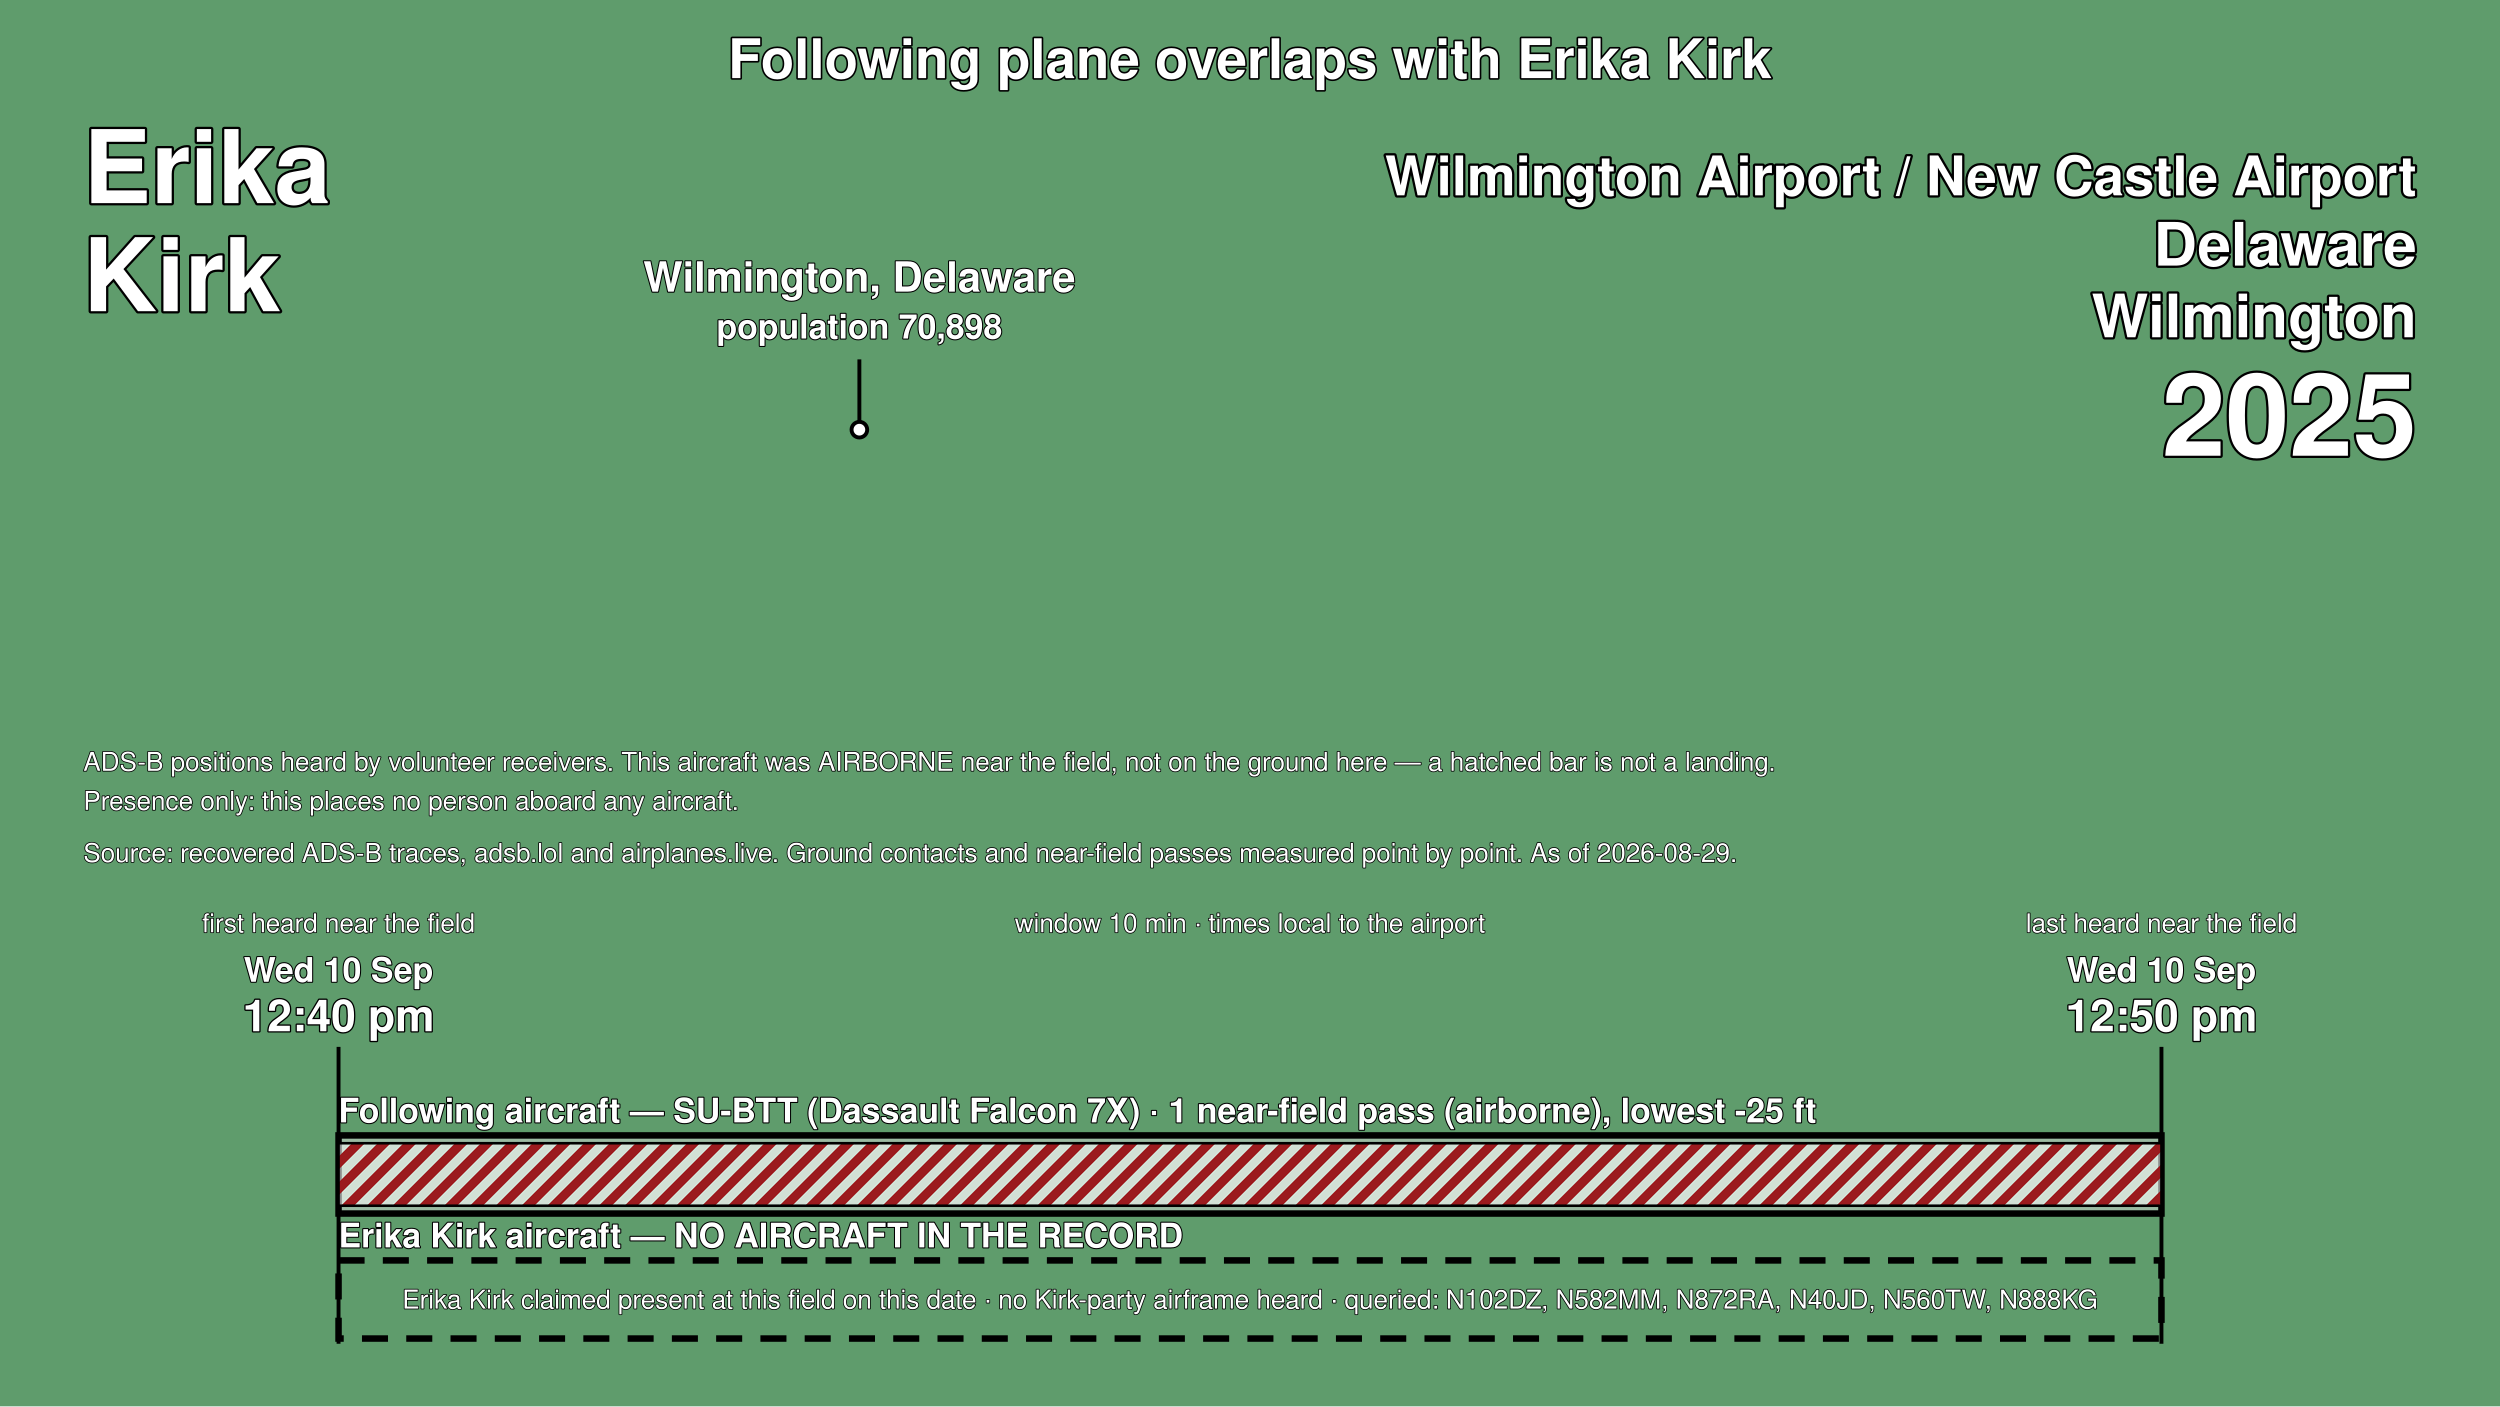
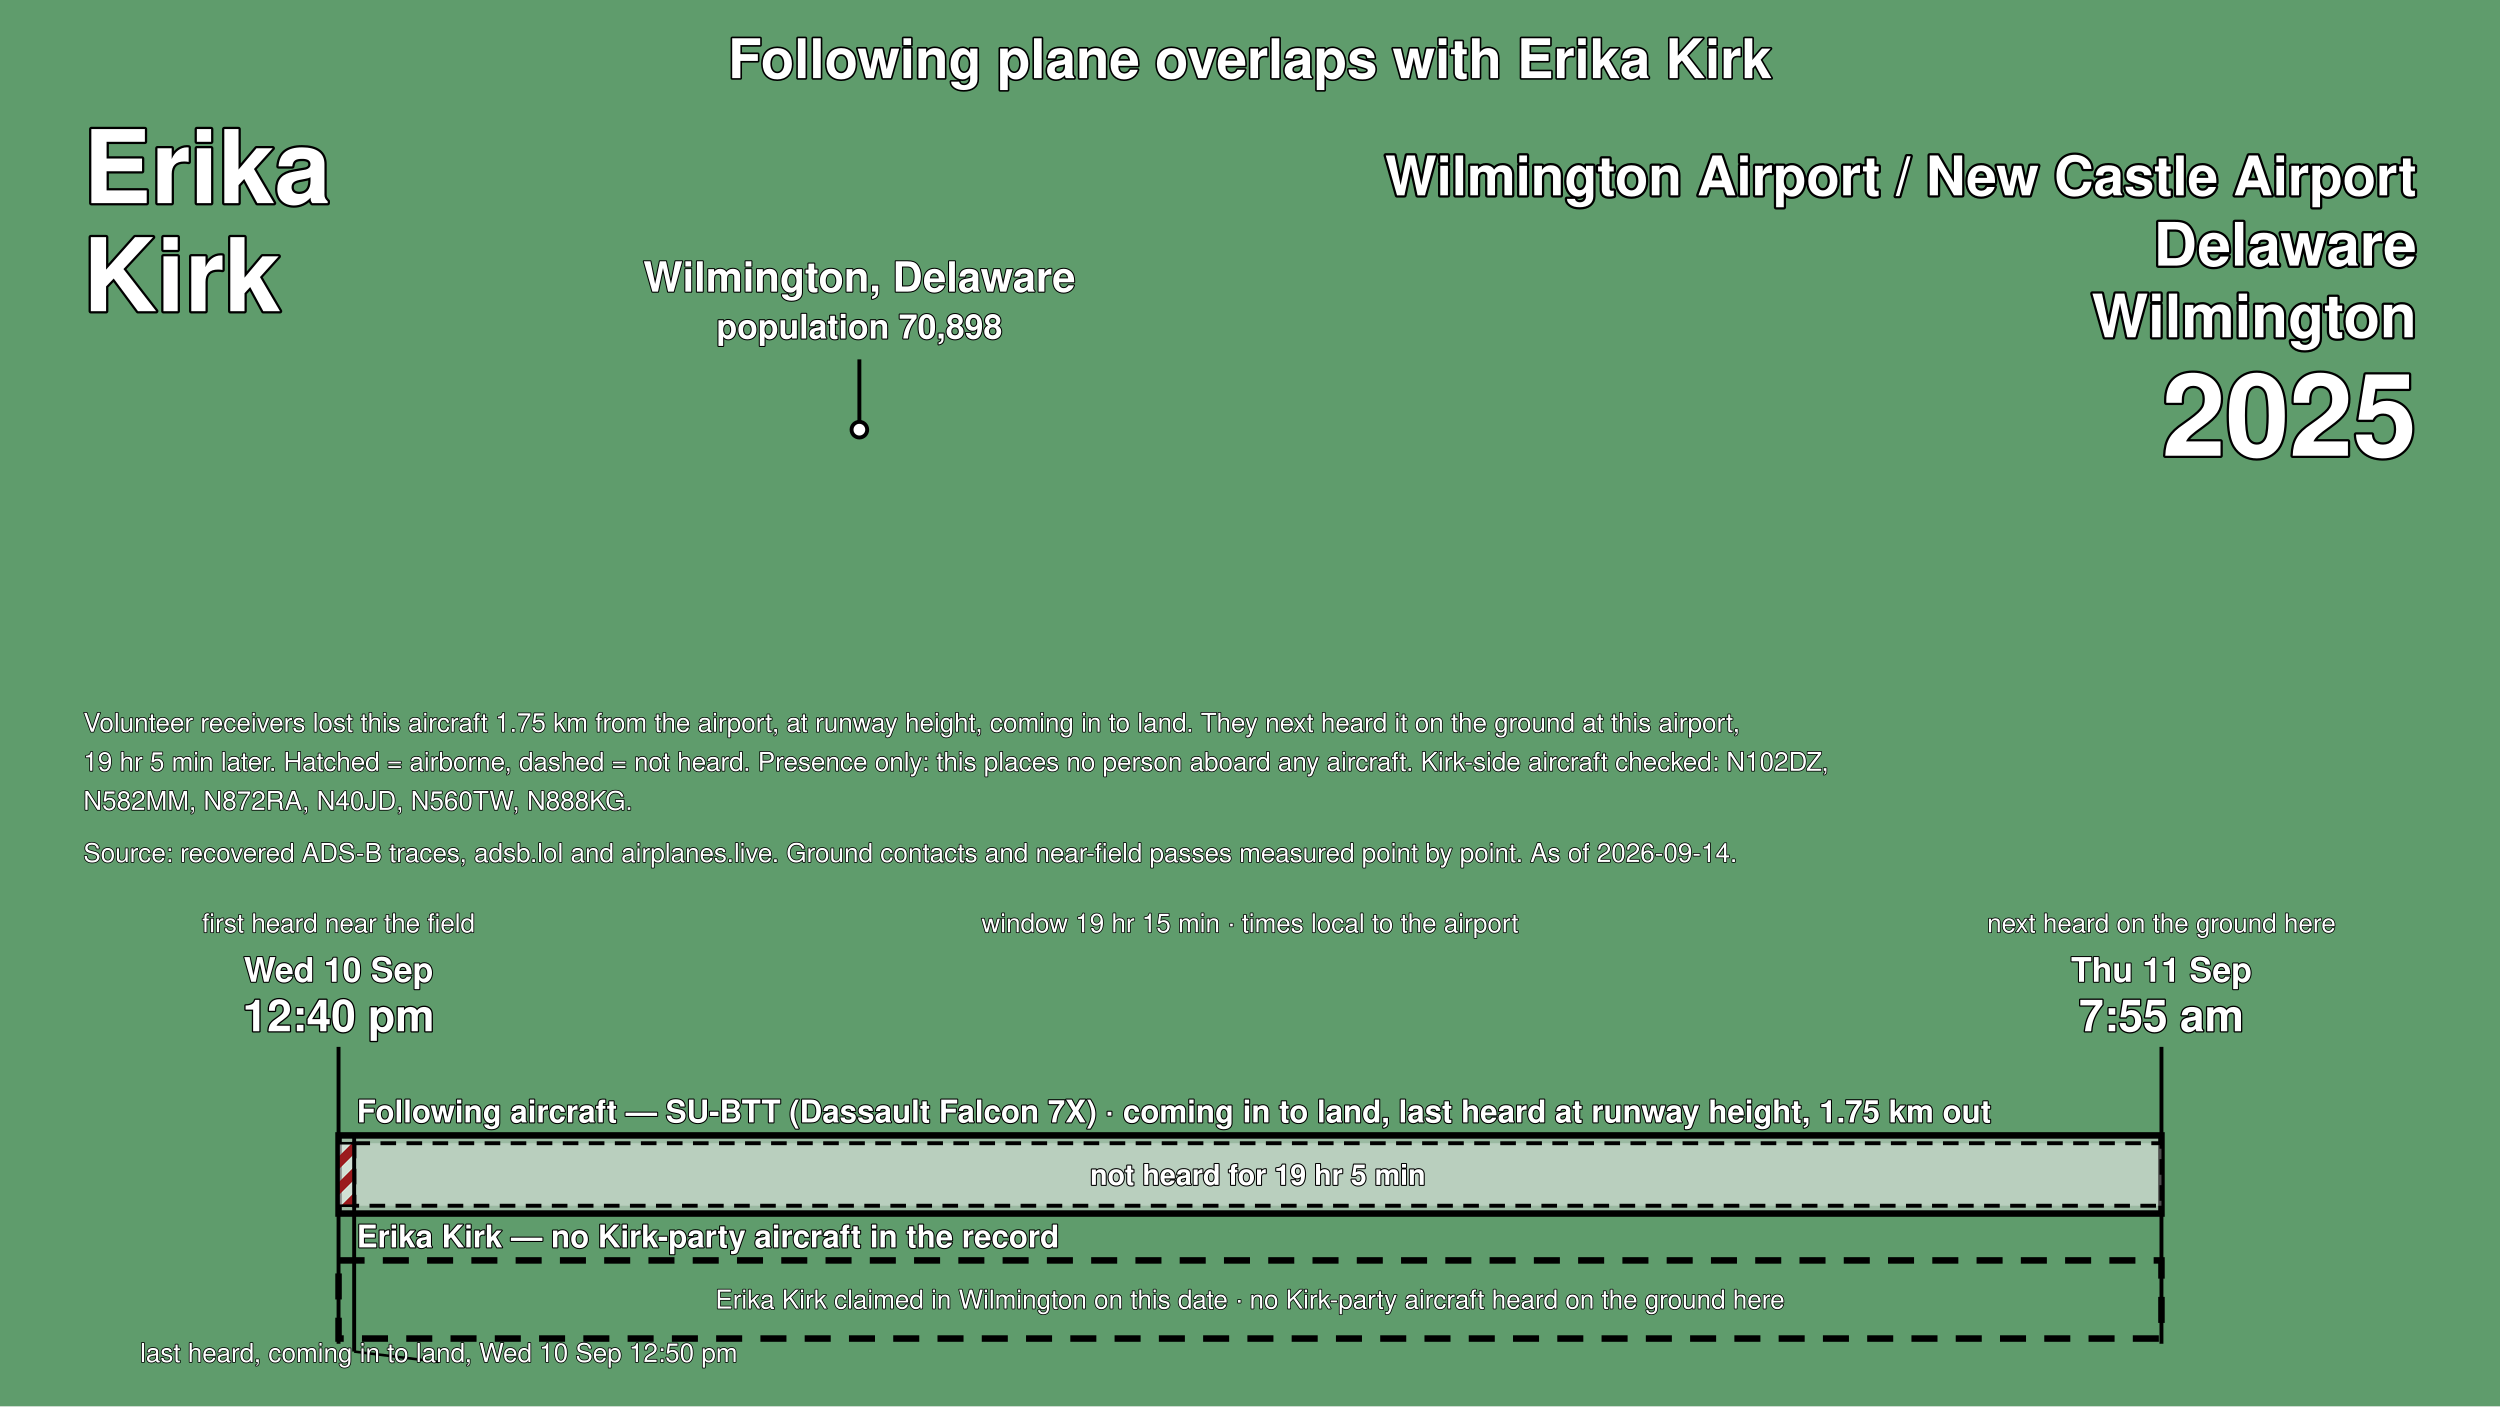
<svg xmlns="http://www.w3.org/2000/svg" viewBox="0 0 1920 1080" width="1920" height="1080" role="img">
  <rect x="0" y="0" width="1920" height="1080" fill="#5F9C6C" />
  <style>
    .t  { font-family: "Helvetica Neue", Helvetica, Arial, sans-serif;
          fill: #FFFFFF; stroke: #000000; paint-order: stroke; stroke-linejoin: round; }
    .xl { font-weight: 800; stroke-width: 3.5px; }
    .lg { font-weight: 600; stroke-width: 2.5px; }
    .md { font-weight: 700; stroke-width: 2px; }
    .sm { font-weight: 600; stroke-width: 1.6px; }
    .xs { font-size: 20px; font-weight: 500; stroke-width: 1.2px; }
  </style>
  <defs>
    <pattern id="passHatch" width="14" height="14" patternUnits="userSpaceOnUse" patternTransform="rotate(45)">
      <rect width="14" height="14" fill="#FFFFFF" fill-opacity="0.55" />
      <rect width="7" height="14" fill="#9B1B1E" />
    </pattern>
    <pattern id="passHatchK" width="14" height="14" patternUnits="userSpaceOnUse" patternTransform="rotate(45)">
      <rect width="14" height="14" fill="#FFFFFF" fill-opacity="0.55" />
      <rect width="7" height="14" fill="#FFE21F" />
    </pattern>
  </defs>
  <text class="t lg" font-size="42" x="960" y="60" text-anchor="middle">Following plane overlaps with Erika Kirk</text>
  <text class="t xl" font-size="78" x="64" y="156">Erika</text>
  <text class="t xl" font-size="78" x="64" y="239">Kirk</text>
  <text class="t xl" font-size="42" x="1856" y="150" text-anchor="end">Wilmington Airport / New Castle Airport</text>
  <text class="t xl" font-size="46" x="1856" y="204" text-anchor="end">Delaware</text>
  <text class="t xl" font-size="46" x="1856" y="259" text-anchor="end">Wilmington</text>
  <text class="t xl" font-size="88" x="1856" y="350" text-anchor="end">2025</text>
  <text class="t sm" font-size="32" x="660" y="224" text-anchor="middle">Wilmington, Delaware</text>
  <text class="t sm" font-size="26" x="660" y="260" text-anchor="middle">population 70,898</text>
  <line x1="660" y1="276" x2="660" y2="330" stroke="#000000" stroke-width="3" />
  <circle cx="660" cy="330" r="6" fill="#FFFFFF" stroke="#000000" stroke-width="3" />
  <text class="t xs" x="260" y="716" text-anchor="middle">first heard near the field</text>
  <text class="t sm" font-size="26" x="260" y="754" text-anchor="middle">Wed 10 Sep</text>
  <text class="t md" font-size="34" x="260" y="792" text-anchor="middle">12:40 pm</text>
  <line x1="260" y1="804" x2="260" y2="1032" stroke="#000000" stroke-width="3" />
-   <text class="t xs" x="1660" y="716" text-anchor="middle">last heard near the field</text>
-   <text class="t sm" font-size="26" x="1660" y="754" text-anchor="middle">Wed 10 Sep</text>
-   <text class="t md" font-size="34" x="1660" y="792" text-anchor="middle">12:50 pm</text>
+   <text class="t xs" x="1660" y="716" text-anchor="middle">next heard on the ground here</text>
+   <text class="t sm" font-size="26" x="1660" y="754" text-anchor="middle">Thu 11 Sep</text>
+   <text class="t md" font-size="34" x="1660" y="792" text-anchor="middle">7:55 am</text>
  <line x1="1660" y1="804" x2="1660" y2="1032" stroke="#000000" stroke-width="3" />
-   <text class="t xs" x="960" y="716" text-anchor="middle">window 10 min · times local to the airport</text>
-   <text class="t sm" font-size="26" x="260" y="862">Following aircraft — SU-BTT (Dassault Falcon 7X) · 1 near-field pass (airborne), lowest -25 ft</text>
+   <text class="t xs" x="960" y="716" text-anchor="middle">window 19 hr 15 min · times local to the airport</text>
+   <text class="t sm" font-size="24" x="274" y="862">Following aircraft — SU-BTT (Dassault Falcon 7X) · coming in to land, last heard at runway height, 1.75 km out</text>
  <rect x="260" y="872" width="1400" height="60" fill="#D9D9D9" fill-opacity="0.5" stroke="#000000" stroke-width="5" />
-   <rect x="260.0" y="878" width="1400.0" height="48" fill="url(#passHatch)" stroke="#000000" stroke-width="2" />
-   <text class="t sm" font-size="26" x="260" y="958">Erika Kirk aircraft — NO AIRCRAFT IN THE RECORD</text>
+   <rect x="272.2" y="878" width="1387.8" height="48" fill="#FFFFFF" fill-opacity="0.3" stroke="#000000" stroke-width="3" stroke-dasharray="12 8" />
+   <text class="t sm" font-size="22" x="966" y="910" text-anchor="middle">not heard for 19 hr 5 min</text>
+   <rect x="260.0" y="878" width="12.2" height="48" fill="url(#passHatch)" stroke="#000000" stroke-width="2" />
+   <text class="t sm" font-size="24" x="274" y="958">Erika Kirk — no Kirk-party aircraft in the record</text>
  <rect x="260" y="968" width="1400" height="60" fill="none" stroke="#000000" stroke-width="5" stroke-dasharray="20 14" />
-   <text class="t xs" font-size="18" x="960" y="1005" text-anchor="middle">Erika Kirk claimed present at this field on this date · no Kirk-party airframe heard · queried: N102DZ, N582MM, N872RA, N40JD, N560TW, N888KG</text>
-   <text class="t xs" font-size="22" x="64" y="592">ADS-B positions heard by volunteer receivers. This aircraft was AIRBORNE near the field, not on the ground here — a hatched bar is not a landing.</text>
-   <text class="t xs" font-size="22" x="64" y="622">Presence only: this places no person aboard any aircraft.</text>
-   <text class="t xs" font-size="22" x="64" y="662">Source: recovered ADS-B traces, adsb.lol and airplanes.live. Ground contacts and near-field passes measured point by point. As of 2026-08-29.</text>
+   <text class="t xs" font-size="22" x="960" y="1005" text-anchor="middle">Erika Kirk claimed in Wilmington on this date · no Kirk-party aircraft heard on the ground here</text>
+   <line x1="272" y1="872" x2="272" y2="1038" stroke="#000000" stroke-width="3" />
+   <line x1="272" y1="1038" x2="337" y2="1046" stroke="#000000" stroke-width="2" />
+   <text class="t xs" x="337" y="1046" text-anchor="middle">last heard, coming in to land, Wed 10 Sep 12:50 pm</text>
+   <text class="t xs" font-size="22" x="64" y="562">Volunteer receivers lost this aircraft 1.75 km from the airport, at runway height, coming in to land. They next heard it on the ground at this airport,</text>
+   <text class="t xs" font-size="22" x="64" y="592">19 hr 5 min later. Hatched = airborne, dashed = not heard. Presence only: this places no person aboard any aircraft. Kirk-side aircraft checked: N102DZ,</text>
+   <text class="t xs" font-size="22" x="64" y="622">N582MM, N872RA, N40JD, N560TW, N888KG.</text>
+   <text class="t xs" font-size="22" x="64" y="662">Source: recovered ADS-B traces, adsb.lol and airplanes.live. Ground contacts and near-field passes measured point by point. As of 2026-09-14.</text>
</svg>
